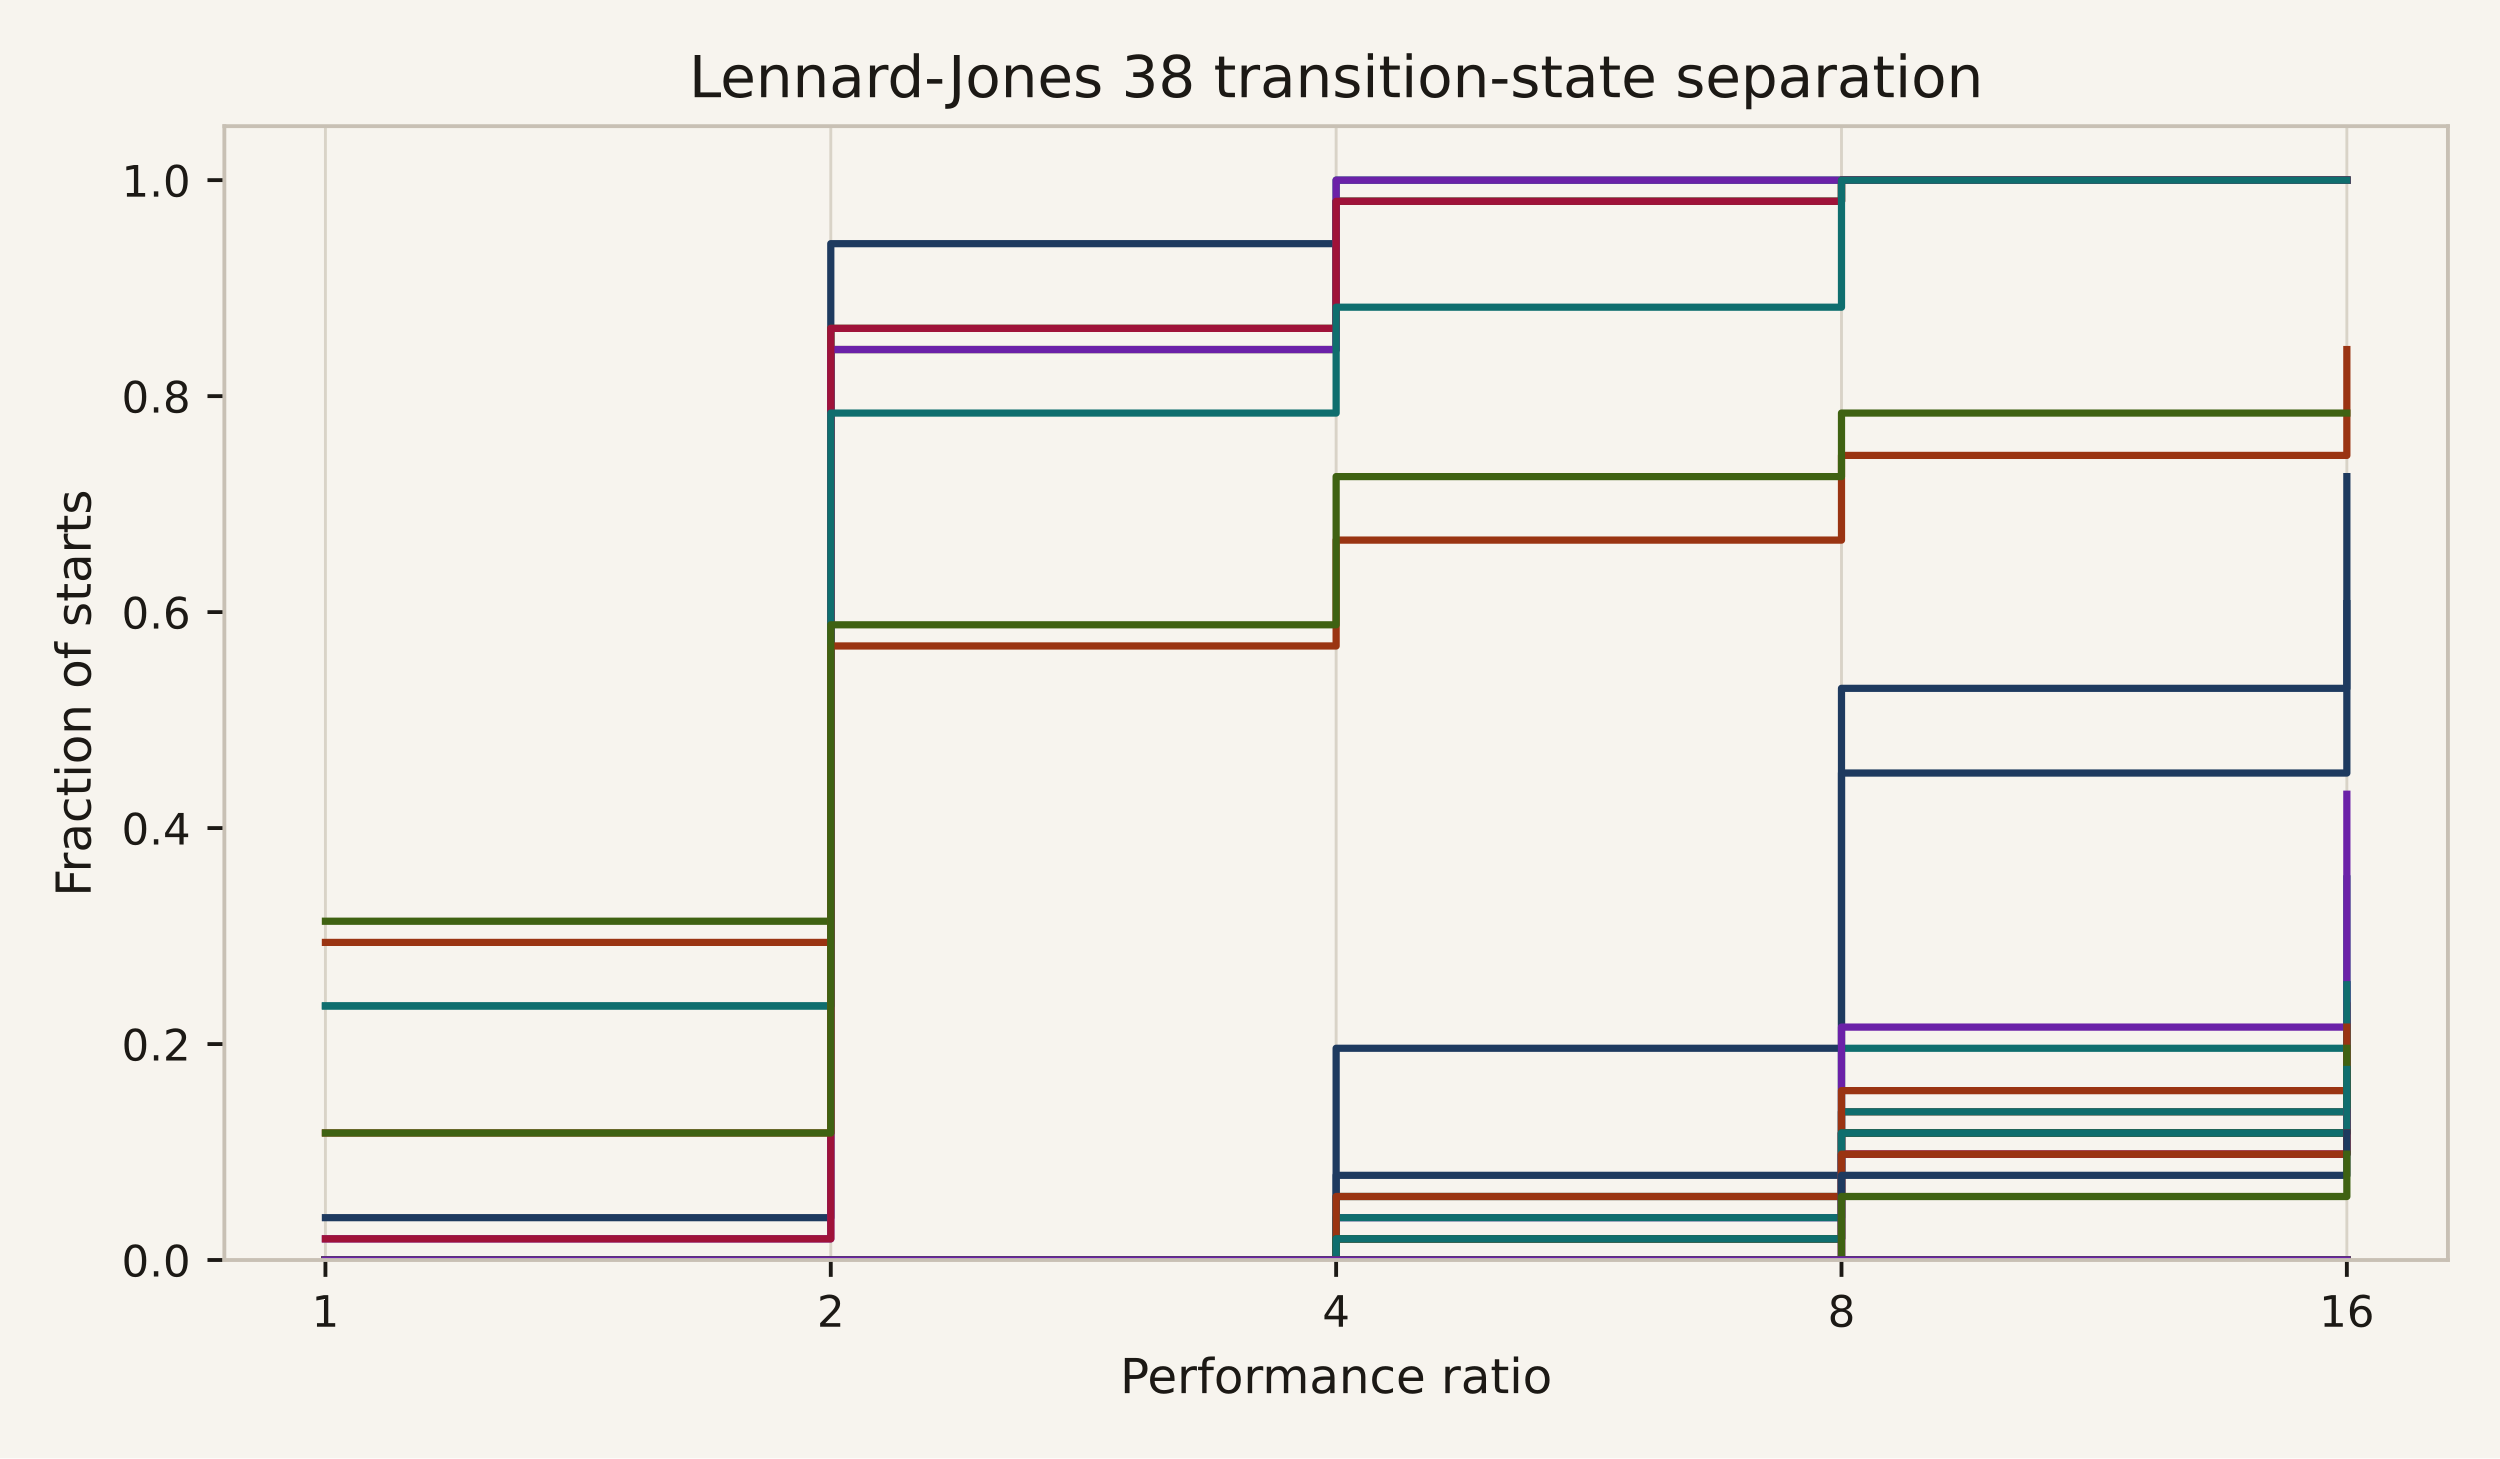
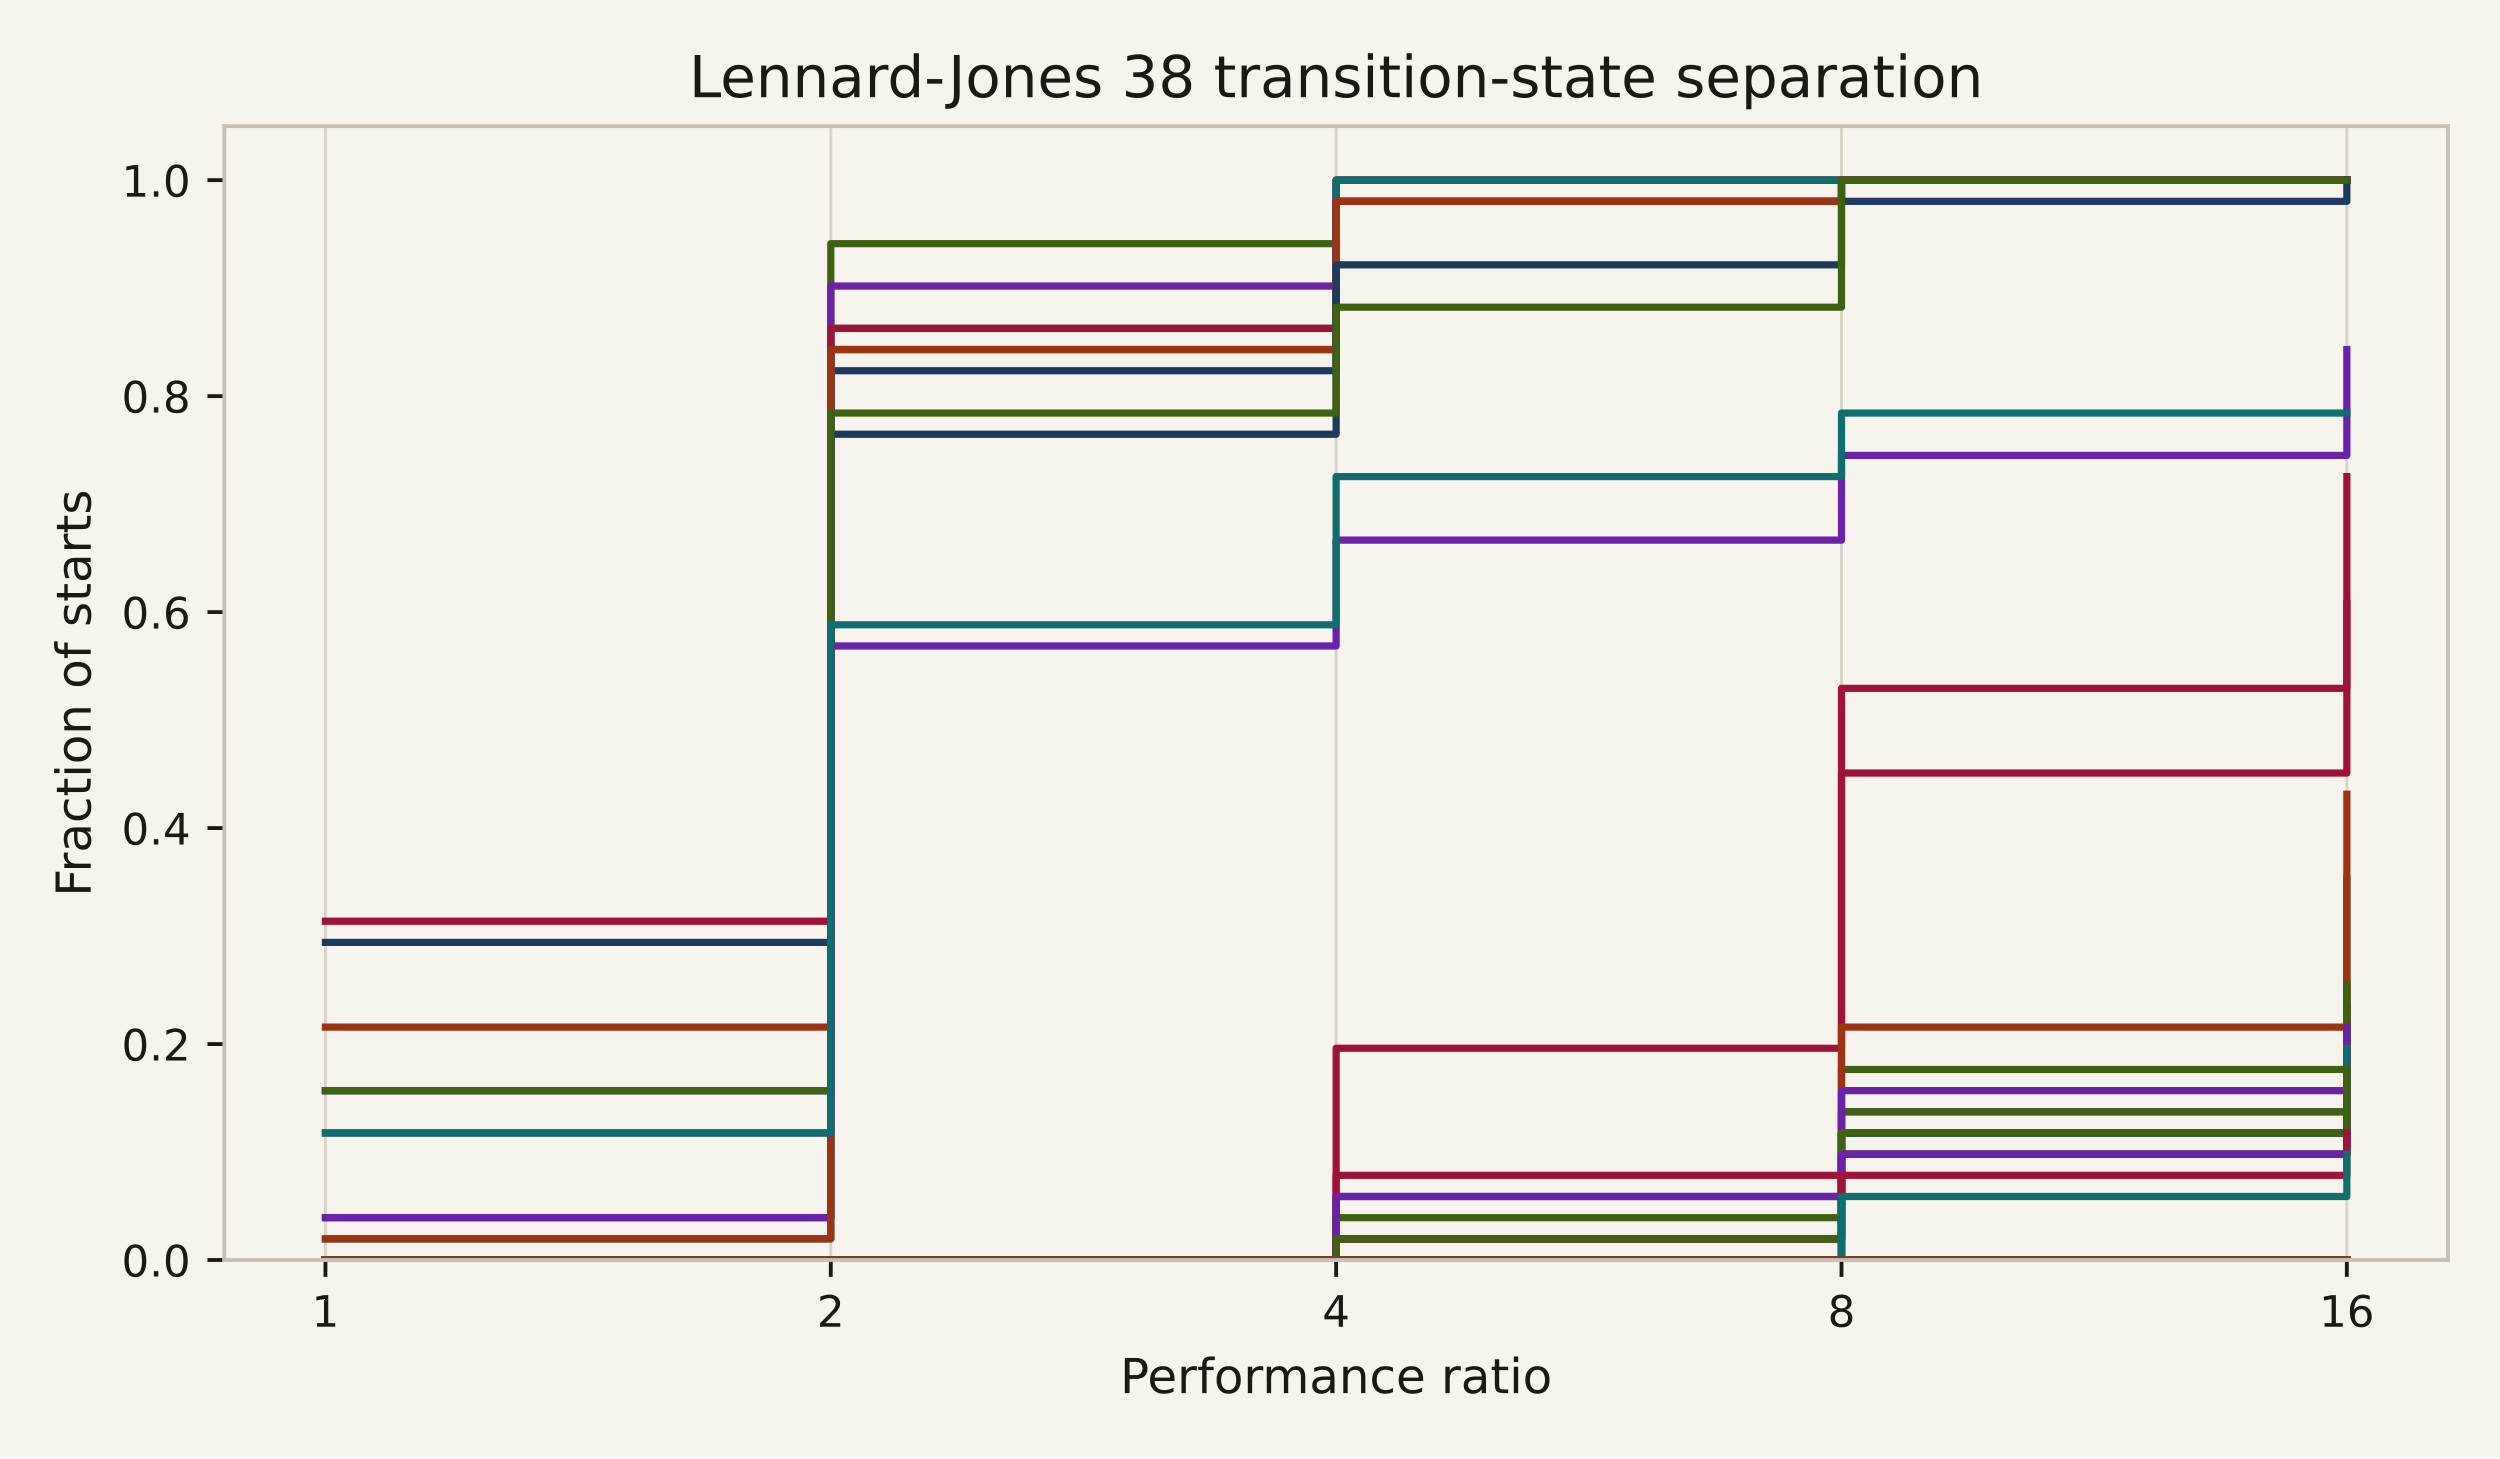
<svg xmlns="http://www.w3.org/2000/svg" xmlns:xlink="http://www.w3.org/1999/xlink" width="518.4pt" height="302.4pt" viewBox="0 0 518.4 302.4" version="1.1">
  <defs>
    <style type="text/css">*{stroke-linejoin: round; stroke-linecap: butt}</style>
  </defs>
  <g id="figure_1">
    <g id="patch_1">
      <path d="M 0 302.4  L 518.4 302.4  L 518.4 0  L 0 0  z " style="fill: #f7f4ee" />
    </g>
    <g id="axes_1">
      <g id="patch_2">
        <path d="M 46.522 261.278  L 507.6 261.278  L 507.6 26.16  L 46.522 26.16  z " style="fill: #f7f4ee" />
      </g>
      <g id="matplotlib.axis_1">
        <g id="xtick_1">
          <g id="line2d_1">
            <path d="M 67.48 261.278  L 67.48 26.16  " clip-path="url(#pdc0ee034fb)" style="fill: none; stroke: #d9d3c7; stroke-width: 0.6; stroke-linecap: square" />
          </g>
          <g id="line2d_2">
            <defs>
              <path id="m0617ce4a32" d="M 0 0  L 0 3.5  " style="stroke: #1c1915; stroke-width: 0.8" />
            </defs>
            <g>
              <use xlink:href="#m0617ce4a32" x="67.48" y="261.278" style="fill: #1c1915; stroke: #1c1915; stroke-width: 0.8" />
            </g>
          </g>
          <g id="text_1">
            <text style="font-size: 9px; font-family: 'DejaVu Sans', 'Bitstream Vera Sans', 'Computer Modern Sans Serif', 'Lucida Grande', 'Verdana', 'Geneva', 'Lucid', 'Arial', 'Helvetica', 'Avant Garde', sans-serif; text-anchor: middle; fill: #1c1915" x="67.48" y="275.116" transform="rotate(-0 67.48042 275.1155)">1</text>
          </g>
        </g>
        <g id="xtick_2">
          <g id="line2d_3">
            <path d="M 172.271 261.278  L 172.271 26.16  " clip-path="url(#pdc0ee034fb)" style="fill: none; stroke: #d9d3c7; stroke-width: 0.6; stroke-linecap: square" />
          </g>
          <g id="line2d_4">
            <g>
              <use xlink:href="#m0617ce4a32" x="172.271" y="261.278" style="fill: #1c1915; stroke: #1c1915; stroke-width: 0.8" />
            </g>
          </g>
          <g id="text_2">
            <text style="font-size: 9px; font-family: 'DejaVu Sans', 'Bitstream Vera Sans', 'Computer Modern Sans Serif', 'Lucida Grande', 'Verdana', 'Geneva', 'Lucid', 'Arial', 'Helvetica', 'Avant Garde', sans-serif; text-anchor: middle; fill: #1c1915" x="172.271" y="275.116" transform="rotate(-0 172.2708 275.1155)">2</text>
          </g>
        </g>
        <g id="xtick_3">
          <g id="line2d_5">
            <path d="M 277.061 261.278  L 277.061 26.16  " clip-path="url(#pdc0ee034fb)" style="fill: none; stroke: #d9d3c7; stroke-width: 0.6; stroke-linecap: square" />
          </g>
          <g id="line2d_6">
            <g>
              <use xlink:href="#m0617ce4a32" x="277.061" y="261.278" style="fill: #1c1915; stroke: #1c1915; stroke-width: 0.8" />
            </g>
          </g>
          <g id="text_3">
            <text style="font-size: 9px; font-family: 'DejaVu Sans', 'Bitstream Vera Sans', 'Computer Modern Sans Serif', 'Lucida Grande', 'Verdana', 'Geneva', 'Lucid', 'Arial', 'Helvetica', 'Avant Garde', sans-serif; text-anchor: middle; fill: #1c1915" x="277.061" y="275.116" transform="rotate(-0 277.0612 275.1155)">4</text>
          </g>
        </g>
        <g id="xtick_4">
          <g id="line2d_7">
            <path d="M 381.852 261.278  L 381.852 26.16  " clip-path="url(#pdc0ee034fb)" style="fill: none; stroke: #d9d3c7; stroke-width: 0.6; stroke-linecap: square" />
          </g>
          <g id="line2d_8">
            <g>
              <use xlink:href="#m0617ce4a32" x="381.852" y="261.278" style="fill: #1c1915; stroke: #1c1915; stroke-width: 0.8" />
            </g>
          </g>
          <g id="text_4">
            <text style="font-size: 9px; font-family: 'DejaVu Sans', 'Bitstream Vera Sans', 'Computer Modern Sans Serif', 'Lucida Grande', 'Verdana', 'Geneva', 'Lucid', 'Arial', 'Helvetica', 'Avant Garde', sans-serif; text-anchor: middle; fill: #1c1915" x="381.852" y="275.116" transform="rotate(-0 381.8515 275.1155)">8</text>
          </g>
        </g>
        <g id="xtick_5">
          <g id="line2d_9">
            <path d="M 486.642 261.278  L 486.642 26.16  " clip-path="url(#pdc0ee034fb)" style="fill: none; stroke: #d9d3c7; stroke-width: 0.6; stroke-linecap: square" />
          </g>
          <g id="line2d_10">
            <g>
              <use xlink:href="#m0617ce4a32" x="486.642" y="261.278" style="fill: #1c1915; stroke: #1c1915; stroke-width: 0.8" />
            </g>
          </g>
          <g id="text_5">
            <text style="font-size: 9px; font-family: 'DejaVu Sans', 'Bitstream Vera Sans', 'Computer Modern Sans Serif', 'Lucida Grande', 'Verdana', 'Geneva', 'Lucid', 'Arial', 'Helvetica', 'Avant Garde', sans-serif; text-anchor: middle; fill: #1c1915" x="486.642" y="275.116" transform="rotate(-0 486.6419 275.1155)">16</text>
          </g>
        </g>
        <g id="text_6">
          <text style="font-size: 10px; font-family: 'DejaVu Sans', 'Bitstream Vera Sans', 'Computer Modern Sans Serif', 'Lucida Grande', 'Verdana', 'Geneva', 'Lucid', 'Arial', 'Helvetica', 'Avant Garde', sans-serif; text-anchor: middle; fill: #1c1915" x="277.061" y="288.876" transform="rotate(-0 277.0612 288.8761)">Performance ratio</text>
        </g>
      </g>
      <g id="matplotlib.axis_2">
        <g id="ytick_1">
          <g id="line2d_11">
            <defs>
              <path id="m97dde00479" d="M 0 0  L -3.5 0  " style="stroke: #1c1915; stroke-width: 0.8" />
            </defs>
            <g>
              <use xlink:href="#m97dde00479" x="46.522" y="261.278" style="fill: #1c1915; stroke: #1c1915; stroke-width: 0.8" />
            </g>
          </g>
          <g id="text_7">
            <text style="font-size: 9px; font-family: 'DejaVu Sans', 'Bitstream Vera Sans', 'Computer Modern Sans Serif', 'Lucida Grande', 'Verdana', 'Geneva', 'Lucid', 'Arial', 'Helvetica', 'Avant Garde', sans-serif; text-anchor: end; fill: #1c1915" x="39.522" y="264.697" transform="rotate(-0 39.52234 264.6966)">0.0</text>
          </g>
        </g>
        <g id="ytick_2">
          <g id="line2d_12">
            <g>
              <use xlink:href="#m97dde00479" x="46.522" y="216.493" style="fill: #1c1915; stroke: #1c1915; stroke-width: 0.8" />
            </g>
          </g>
          <g id="text_8">
            <text style="font-size: 9px; font-family: 'DejaVu Sans', 'Bitstream Vera Sans', 'Computer Modern Sans Serif', 'Lucida Grande', 'Verdana', 'Geneva', 'Lucid', 'Arial', 'Helvetica', 'Avant Garde', sans-serif; text-anchor: end; fill: #1c1915" x="39.522" y="219.912" transform="rotate(-0 39.52234 219.9123)">0.2</text>
          </g>
        </g>
        <g id="ytick_3">
          <g id="line2d_13">
            <g>
              <use xlink:href="#m97dde00479" x="46.522" y="171.709" style="fill: #1c1915; stroke: #1c1915; stroke-width: 0.8" />
            </g>
          </g>
          <g id="text_9">
            <text style="font-size: 9px; font-family: 'DejaVu Sans', 'Bitstream Vera Sans', 'Computer Modern Sans Serif', 'Lucida Grande', 'Verdana', 'Geneva', 'Lucid', 'Arial', 'Helvetica', 'Avant Garde', sans-serif; text-anchor: end; fill: #1c1915" x="39.522" y="175.128" transform="rotate(-0 39.52234 175.128)">0.4</text>
          </g>
        </g>
        <g id="ytick_4">
          <g id="line2d_14">
            <g>
              <use xlink:href="#m97dde00479" x="46.522" y="126.925" style="fill: #1c1915; stroke: #1c1915; stroke-width: 0.8" />
            </g>
          </g>
          <g id="text_10">
            <text style="font-size: 9px; font-family: 'DejaVu Sans', 'Bitstream Vera Sans', 'Computer Modern Sans Serif', 'Lucida Grande', 'Verdana', 'Geneva', 'Lucid', 'Arial', 'Helvetica', 'Avant Garde', sans-serif; text-anchor: end; fill: #1c1915" x="39.522" y="130.344" transform="rotate(-0 39.52234 130.3437)">0.6</text>
          </g>
        </g>
        <g id="ytick_5">
          <g id="line2d_15">
            <g>
              <use xlink:href="#m97dde00479" x="46.522" y="82.14" style="fill: #1c1915; stroke: #1c1915; stroke-width: 0.8" />
            </g>
          </g>
          <g id="text_11">
            <text style="font-size: 9px; font-family: 'DejaVu Sans', 'Bitstream Vera Sans', 'Computer Modern Sans Serif', 'Lucida Grande', 'Verdana', 'Geneva', 'Lucid', 'Arial', 'Helvetica', 'Avant Garde', sans-serif; text-anchor: end; fill: #1c1915" x="39.522" y="85.559" transform="rotate(-0 39.52234 85.55934)">0.8</text>
          </g>
        </g>
        <g id="ytick_6">
          <g id="line2d_16">
            <g>
              <use xlink:href="#m97dde00479" x="46.522" y="37.356" style="fill: #1c1915; stroke: #1c1915; stroke-width: 0.8" />
            </g>
          </g>
          <g id="text_12">
            <text style="font-size: 9px; font-family: 'DejaVu Sans', 'Bitstream Vera Sans', 'Computer Modern Sans Serif', 'Lucida Grande', 'Verdana', 'Geneva', 'Lucid', 'Arial', 'Helvetica', 'Avant Garde', sans-serif; text-anchor: end; fill: #1c1915" x="39.522" y="40.775" transform="rotate(-0 39.52234 40.77502)">1.0</text>
          </g>
        </g>
        <g id="text_13">
          <text style="font-size: 10px; font-family: 'DejaVu Sans', 'Bitstream Vera Sans', 'Computer Modern Sans Serif', 'Lucida Grande', 'Verdana', 'Geneva', 'Lucid', 'Arial', 'Helvetica', 'Avant Garde', sans-serif; text-anchor: middle; fill: #1c1915" x="18.807" y="143.719" transform="rotate(-90 18.80719 143.7188)">Fraction of starts</text>
        </g>
      </g>
      <g id="line2d_17">
-         <path d="M 67.48 208.59  L 172.271 208.59  L 172.271 72.481  L 277.061 72.481  L 277.061 37.356  L 381.852 37.356  L 381.852 37.356  L 486.642 37.356  L 486.642 37.356  " clip-path="url(#pdc0ee034fb)" style="fill: none; stroke: #0f6e6e; stroke-width: 1.5; stroke-linecap: square" />
+         <path d="M 67.48 226.153  L 172.271 226.153  L 172.271 68.09  L 277.061 68.09  L 277.061 37.356  L 381.852 37.356  L 381.852 37.356  L 486.642 37.356  L 486.642 37.356  " clip-path="url(#pdc0ee034fb)" style="fill: none; stroke: #0f6e6e; stroke-width: 1.5; stroke-linecap: square" />
      </g>
      <g id="line2d_18">
-         <path d="M 67.48 195.418  L 172.271 195.418  L 172.271 72.481  L 277.061 72.481  L 277.061 41.747  L 381.852 41.747  L 381.852 37.356  L 486.642 37.356  L 486.642 37.356  " clip-path="url(#pdc0ee034fb)" style="fill: none; stroke: #9a3412; stroke-width: 1.5; stroke-linecap: square" />
+         <path d="M 67.48 212.981  L 172.271 212.981  L 172.271 72.481  L 277.061 72.481  L 277.061 37.356  L 381.852 37.356  L 381.852 37.356  L 486.642 37.356  L 486.642 37.356  " clip-path="url(#pdc0ee034fb)" style="fill: none; stroke: #9a3412; stroke-width: 1.5; stroke-linecap: square" />
      </g>
      <g id="line2d_19">
-         <path d="M 67.48 252.496  L 172.271 252.496  L 172.271 50.528  L 277.061 50.528  L 277.061 41.747  L 381.852 41.747  L 381.852 37.356  L 486.642 37.356  L 486.642 37.356  " clip-path="url(#pdc0ee034fb)" style="fill: none; stroke: #1e3a5f; stroke-width: 1.5; stroke-linecap: square" />
+         <path d="M 67.48 195.418  L 172.271 195.418  L 172.271 76.872  L 277.061 76.872  L 277.061 41.747  L 381.852 41.747  L 381.852 37.356  L 486.642 37.356  L 486.642 37.356  " clip-path="url(#pdc0ee034fb)" style="fill: none; stroke: #1e3a5f; stroke-width: 1.5; stroke-linecap: square" />
      </g>
      <g id="line2d_20">
-         <path d="M 67.48 191.028  L 172.271 191.028  L 172.271 68.09  L 277.061 68.09  L 277.061 41.747  L 381.852 41.747  L 381.852 37.356  L 486.642 37.356  L 486.642 37.356  " clip-path="url(#pdc0ee034fb)" style="fill: none; stroke: #3f6212; stroke-width: 1.5; stroke-linecap: square" />
+         <path d="M 67.48 252.496  L 172.271 252.496  L 172.271 50.528  L 277.061 50.528  L 277.061 41.747  L 381.852 41.747  L 381.852 37.356  L 486.642 37.356  L 486.642 37.356  " clip-path="url(#pdc0ee034fb)" style="fill: none; stroke: #3f6212; stroke-width: 1.5; stroke-linecap: square" />
      </g>
      <g id="line2d_21">
-         <path d="M 67.48 256.887  L 172.271 256.887  L 172.271 72.481  L 277.061 72.481  L 277.061 37.356  L 381.852 37.356  L 381.852 37.356  L 486.642 37.356  L 486.642 37.356  " clip-path="url(#pdc0ee034fb)" style="fill: none; stroke: #6b21a8; stroke-width: 1.5; stroke-linecap: square" />
+         <path d="M 67.48 252.496  L 172.271 252.496  L 172.271 59.309  L 277.061 59.309  L 277.061 37.356  L 381.852 37.356  L 381.852 37.356  L 486.642 37.356  L 486.642 37.356  " clip-path="url(#pdc0ee034fb)" style="fill: none; stroke: #6b21a8; stroke-width: 1.5; stroke-linecap: square" />
      </g>
      <g id="line2d_22">
-         <path d="M 67.48 256.887  L 172.271 256.887  L 172.271 68.09  L 277.061 68.09  L 277.061 41.747  L 381.852 41.747  L 381.852 37.356  L 486.642 37.356  L 486.642 37.356  " clip-path="url(#pdc0ee034fb)" style="fill: none; stroke: #9f1239; stroke-width: 1.5; stroke-linecap: square" />
+         <path d="M 67.48 191.028  L 172.271 191.028  L 172.271 68.09  L 277.061 68.09  L 277.061 41.747  L 381.852 41.747  L 381.852 37.356  L 486.642 37.356  L 486.642 37.356  " clip-path="url(#pdc0ee034fb)" style="fill: none; stroke: #9f1239; stroke-width: 1.5; stroke-linecap: square" />
      </g>
      <g id="line2d_23">
-         <path d="M 67.48 208.59  L 172.271 208.59  L 172.271 85.653  L 277.061 85.653  L 277.061 63.7  L 381.852 63.7  L 381.852 37.356  L 486.642 37.356  L 486.642 37.356  " clip-path="url(#pdc0ee034fb)" style="fill: none; stroke: #0f6e6e; stroke-width: 1.5; stroke-linecap: square" />
+         <path d="M 67.48 256.887  L 172.271 256.887  L 172.271 72.481  L 277.061 72.481  L 277.061 37.356  L 381.852 37.356  L 381.852 37.356  L 486.642 37.356  L 486.642 37.356  " clip-path="url(#pdc0ee034fb)" style="fill: none; stroke: #0f6e6e; stroke-width: 1.5; stroke-linecap: square" />
      </g>
      <g id="line2d_24">
-         <path d="M 67.48 234.934  L 172.271 234.934  L 172.271 133.95  L 277.061 133.95  L 277.061 111.997  L 381.852 111.997  L 381.852 94.434  L 486.642 94.434  L 486.642 72.481  " clip-path="url(#pdc0ee034fb)" style="fill: none; stroke: #9a3412; stroke-width: 1.5; stroke-linecap: square" />
+         <path d="M 67.48 256.887  L 172.271 256.887  L 172.271 72.481  L 277.061 72.481  L 277.061 41.747  L 381.852 41.747  L 381.852 37.356  L 486.642 37.356  L 486.642 37.356  " clip-path="url(#pdc0ee034fb)" style="fill: none; stroke: #9a3412; stroke-width: 1.5; stroke-linecap: square" />
      </g>
      <g id="line2d_25">
-         <path d="M 67.48 261.278  L 172.271 261.278  L 172.271 261.278  L 277.061 261.278  L 277.061 217.371  L 381.852 217.371  L 381.852 142.731  L 486.642 142.731  L 486.642 98.825  " clip-path="url(#pdc0ee034fb)" style="fill: none; stroke: #1e3a5f; stroke-width: 1.5; stroke-linecap: square" />
+         <path d="M 67.48 226.153  L 172.271 226.153  L 172.271 90.044  L 277.061 90.044  L 277.061 54.919  L 381.852 54.919  L 381.852 41.747  L 486.642 41.747  L 486.642 37.356  " clip-path="url(#pdc0ee034fb)" style="fill: none; stroke: #1e3a5f; stroke-width: 1.5; stroke-linecap: square" />
      </g>
      <g id="line2d_26">
-         <path d="M 67.48 261.278  L 172.271 261.278  L 172.271 261.278  L 277.061 261.278  L 277.061 261.278  L 381.852 261.278  L 381.852 261.278  L 486.642 261.278  L 486.642 261.278  " clip-path="url(#pdc0ee034fb)" style="fill: none; stroke: #3f6212; stroke-width: 1.5; stroke-linecap: square" />
+         <path d="M 67.48 226.153  L 172.271 226.153  L 172.271 85.653  L 277.061 85.653  L 277.061 63.7  L 381.852 63.7  L 381.852 37.356  L 486.642 37.356  L 486.642 37.356  " clip-path="url(#pdc0ee034fb)" style="fill: none; stroke: #3f6212; stroke-width: 1.5; stroke-linecap: square" />
      </g>
      <g id="line2d_27">
-         <path d="M 67.48 261.278  L 172.271 261.278  L 172.271 261.278  L 277.061 261.278  L 277.061 252.496  L 381.852 252.496  L 381.852 234.934  L 486.642 234.934  L 486.642 204.2  " clip-path="url(#pdc0ee034fb)" style="fill: none; stroke: #6b21a8; stroke-width: 1.5; stroke-linecap: square" />
+         <path d="M 67.48 234.934  L 172.271 234.934  L 172.271 133.95  L 277.061 133.95  L 277.061 111.997  L 381.852 111.997  L 381.852 94.434  L 486.642 94.434  L 486.642 72.481  " clip-path="url(#pdc0ee034fb)" style="fill: none; stroke: #6b21a8; stroke-width: 1.5; stroke-linecap: square" />
      </g>
      <g id="line2d_28">
-         <path d="M 67.48 261.278  L 172.271 261.278  L 172.271 261.278  L 277.061 261.278  L 277.061 256.887  L 381.852 256.887  L 381.852 234.934  L 486.642 234.934  L 486.642 208.59  " clip-path="url(#pdc0ee034fb)" style="fill: none; stroke: #9f1239; stroke-width: 1.5; stroke-linecap: square" />
+         <path d="M 67.48 261.278  L 172.271 261.278  L 172.271 261.278  L 277.061 261.278  L 277.061 217.371  L 381.852 217.371  L 381.852 142.731  L 486.642 142.731  L 486.642 98.825  " clip-path="url(#pdc0ee034fb)" style="fill: none; stroke: #9f1239; stroke-width: 1.5; stroke-linecap: square" />
      </g>
      <g id="line2d_29">
-         <path d="M 67.48 261.278  L 172.271 261.278  L 172.271 261.278  L 277.061 261.278  L 277.061 248.106  L 381.852 248.106  L 381.852 217.371  L 486.642 217.371  L 486.642 182.247  " clip-path="url(#pdc0ee034fb)" style="fill: none; stroke: #0f6e6e; stroke-width: 1.5; stroke-linecap: square" />
+         <path d="M 67.48 261.278  L 172.271 261.278  L 172.271 261.278  L 277.061 261.278  L 277.061 261.278  L 381.852 261.278  L 381.852 261.278  L 486.642 261.278  L 486.642 261.278  " clip-path="url(#pdc0ee034fb)" style="fill: none; stroke: #0f6e6e; stroke-width: 1.5; stroke-linecap: square" />
      </g>
      <g id="line2d_30">
-         <path d="M 67.48 261.278  L 172.271 261.278  L 172.271 261.278  L 277.061 261.278  L 277.061 256.887  L 381.852 256.887  L 381.852 230.543  L 486.642 230.543  L 486.642 208.59  " clip-path="url(#pdc0ee034fb)" style="fill: none; stroke: #9a3412; stroke-width: 1.5; stroke-linecap: square" />
+         <path d="M 67.48 261.278  L 172.271 261.278  L 172.271 261.278  L 277.061 261.278  L 277.061 256.887  L 381.852 256.887  L 381.852 234.934  L 486.642 234.934  L 486.642 204.2  " clip-path="url(#pdc0ee034fb)" style="fill: none; stroke: #9a3412; stroke-width: 1.5; stroke-linecap: square" />
      </g>
      <g id="line2d_31">
-         <path d="M 67.48 261.278  L 172.271 261.278  L 172.271 261.278  L 277.061 261.278  L 277.061 243.715  L 381.852 243.715  L 381.852 160.293  L 486.642 160.293  L 486.642 125.168  " clip-path="url(#pdc0ee034fb)" style="fill: none; stroke: #1e3a5f; stroke-width: 1.5; stroke-linecap: square" />
+         <path d="M 67.48 261.278  L 172.271 261.278  L 172.271 261.278  L 277.061 261.278  L 277.061 256.887  L 381.852 256.887  L 381.852 234.934  L 486.642 234.934  L 486.642 208.59  " clip-path="url(#pdc0ee034fb)" style="fill: none; stroke: #1e3a5f; stroke-width: 1.5; stroke-linecap: square" />
      </g>
      <g id="line2d_32">
-         <path d="M 67.48 234.934  L 172.271 234.934  L 172.271 129.559  L 277.061 129.559  L 277.061 98.825  L 381.852 98.825  L 381.852 85.653  L 486.642 85.653  L 486.642 85.653  " clip-path="url(#pdc0ee034fb)" style="fill: none; stroke: #3f6212; stroke-width: 1.5; stroke-linecap: square" />
+         <path d="M 67.48 261.278  L 172.271 261.278  L 172.271 261.278  L 277.061 261.278  L 277.061 248.106  L 381.852 248.106  L 381.852 221.762  L 486.642 221.762  L 486.642 182.247  " clip-path="url(#pdc0ee034fb)" style="fill: none; stroke: #3f6212; stroke-width: 1.5; stroke-linecap: square" />
      </g>
      <g id="line2d_33">
-         <path d="M 67.48 261.278  L 172.271 261.278  L 172.271 261.278  L 277.061 261.278  L 277.061 261.278  L 381.852 261.278  L 381.852 212.981  L 486.642 212.981  L 486.642 164.684  " clip-path="url(#pdc0ee034fb)" style="fill: none; stroke: #6b21a8; stroke-width: 1.5; stroke-linecap: square" />
+         <path d="M 67.48 261.278  L 172.271 261.278  L 172.271 261.278  L 277.061 261.278  L 277.061 256.887  L 381.852 256.887  L 381.852 230.543  L 486.642 230.543  L 486.642 208.59  " clip-path="url(#pdc0ee034fb)" style="fill: none; stroke: #6b21a8; stroke-width: 1.5; stroke-linecap: square" />
      </g>
      <g id="line2d_34">
-         <path d="M 67.48 261.278  L 172.271 261.278  L 172.271 261.278  L 277.061 261.278  L 277.061 261.278  L 381.852 261.278  L 381.852 261.278  L 486.642 261.278  L 486.642 261.278  " clip-path="url(#pdc0ee034fb)" style="fill: none; stroke: #9f1239; stroke-width: 1.5; stroke-linecap: square" />
+         <path d="M 67.48 261.278  L 172.271 261.278  L 172.271 261.278  L 277.061 261.278  L 277.061 243.715  L 381.852 243.715  L 381.852 160.293  L 486.642 160.293  L 486.642 125.168  " clip-path="url(#pdc0ee034fb)" style="fill: none; stroke: #9f1239; stroke-width: 1.5; stroke-linecap: square" />
      </g>
      <g id="line2d_35">
-         <path d="M 67.48 261.278  L 172.271 261.278  L 172.271 261.278  L 277.061 261.278  L 277.061 252.496  L 381.852 252.496  L 381.852 230.543  L 486.642 230.543  L 486.642 204.2  " clip-path="url(#pdc0ee034fb)" style="fill: none; stroke: #0f6e6e; stroke-width: 1.5; stroke-linecap: square" />
+         <path d="M 67.48 234.934  L 172.271 234.934  L 172.271 129.559  L 277.061 129.559  L 277.061 98.825  L 381.852 98.825  L 381.852 85.653  L 486.642 85.653  L 486.642 85.653  " clip-path="url(#pdc0ee034fb)" style="fill: none; stroke: #0f6e6e; stroke-width: 1.5; stroke-linecap: square" />
      </g>
      <g id="line2d_36">
-         <path d="M 67.48 261.278  L 172.271 261.278  L 172.271 261.278  L 277.061 261.278  L 277.061 248.106  L 381.852 248.106  L 381.852 226.153  L 486.642 226.153  L 486.642 212.981  " clip-path="url(#pdc0ee034fb)" style="fill: none; stroke: #9a3412; stroke-width: 1.5; stroke-linecap: square" />
+         <path d="M 67.48 261.278  L 172.271 261.278  L 172.271 261.278  L 277.061 261.278  L 277.061 261.278  L 381.852 261.278  L 381.852 212.981  L 486.642 212.981  L 486.642 164.684  " clip-path="url(#pdc0ee034fb)" style="fill: none; stroke: #9a3412; stroke-width: 1.5; stroke-linecap: square" />
      </g>
      <g id="line2d_37">
-         <path d="M 67.48 261.278  L 172.271 261.278  L 172.271 261.278  L 277.061 261.278  L 277.061 256.887  L 381.852 256.887  L 381.852 234.934  L 486.642 234.934  L 486.642 221.762  " clip-path="url(#pdc0ee034fb)" style="fill: none; stroke: #1e3a5f; stroke-width: 1.5; stroke-linecap: square" />
+         <path d="M 67.48 261.278  L 172.271 261.278  L 172.271 261.278  L 277.061 261.278  L 277.061 261.278  L 381.852 261.278  L 381.852 261.278  L 486.642 261.278  L 486.642 261.278  " clip-path="url(#pdc0ee034fb)" style="fill: none; stroke: #1e3a5f; stroke-width: 1.5; stroke-linecap: square" />
      </g>
      <g id="line2d_38">
-         <path d="M 67.48 261.278  L 172.271 261.278  L 172.271 261.278  L 277.061 261.278  L 277.061 256.887  L 381.852 256.887  L 381.852 234.934  L 486.642 234.934  L 486.642 217.371  " clip-path="url(#pdc0ee034fb)" style="fill: none; stroke: #3f6212; stroke-width: 1.5; stroke-linecap: square" />
+         <path d="M 67.48 261.278  L 172.271 261.278  L 172.271 261.278  L 277.061 261.278  L 277.061 252.496  L 381.852 252.496  L 381.852 230.543  L 486.642 230.543  L 486.642 204.2  " clip-path="url(#pdc0ee034fb)" style="fill: none; stroke: #3f6212; stroke-width: 1.5; stroke-linecap: square" />
      </g>
      <g id="line2d_39">
-         <path d="M 67.48 261.278  L 172.271 261.278  L 172.271 261.278  L 277.061 261.278  L 277.061 261.278  L 381.852 261.278  L 381.852 239.325  L 486.642 239.325  L 486.642 230.543  " clip-path="url(#pdc0ee034fb)" style="fill: none; stroke: #6b21a8; stroke-width: 1.5; stroke-linecap: square" />
+         <path d="M 67.48 261.278  L 172.271 261.278  L 172.271 261.278  L 277.061 261.278  L 277.061 248.106  L 381.852 248.106  L 381.852 226.153  L 486.642 226.153  L 486.642 212.981  " clip-path="url(#pdc0ee034fb)" style="fill: none; stroke: #6b21a8; stroke-width: 1.5; stroke-linecap: square" />
      </g>
      <g id="line2d_40">
-         <path d="M 67.48 261.278  L 172.271 261.278  L 172.271 261.278  L 277.061 261.278  L 277.061 261.278  L 381.852 261.278  L 381.852 239.325  L 486.642 239.325  L 486.642 230.543  " clip-path="url(#pdc0ee034fb)" style="fill: none; stroke: #9f1239; stroke-width: 1.5; stroke-linecap: square" />
+         <path d="M 67.48 261.278  L 172.271 261.278  L 172.271 261.278  L 277.061 261.278  L 277.061 256.887  L 381.852 256.887  L 381.852 234.934  L 486.642 234.934  L 486.642 221.762  " clip-path="url(#pdc0ee034fb)" style="fill: none; stroke: #9f1239; stroke-width: 1.5; stroke-linecap: square" />
      </g>
      <g id="line2d_41">
-         <path d="M 67.48 261.278  L 172.271 261.278  L 172.271 261.278  L 277.061 261.278  L 277.061 256.887  L 381.852 256.887  L 381.852 234.934  L 486.642 234.934  L 486.642 221.762  " clip-path="url(#pdc0ee034fb)" style="fill: none; stroke: #0f6e6e; stroke-width: 1.5; stroke-linecap: square" />
+         <path d="M 67.48 261.278  L 172.271 261.278  L 172.271 261.278  L 277.061 261.278  L 277.061 261.278  L 381.852 261.278  L 381.852 234.934  L 486.642 234.934  L 486.642 217.371  " clip-path="url(#pdc0ee034fb)" style="fill: none; stroke: #0f6e6e; stroke-width: 1.5; stroke-linecap: square" />
      </g>
      <g id="line2d_42">
-         <path d="M 67.48 261.278  L 172.271 261.278  L 172.271 261.278  L 277.061 261.278  L 277.061 261.278  L 381.852 261.278  L 381.852 239.325  L 486.642 239.325  L 486.642 234.934  " clip-path="url(#pdc0ee034fb)" style="fill: none; stroke: #9a3412; stroke-width: 1.5; stroke-linecap: square" />
+         <path d="M 67.48 261.278  L 172.271 261.278  L 172.271 261.278  L 277.061 261.278  L 277.061 261.278  L 381.852 261.278  L 381.852 239.325  L 486.642 239.325  L 486.642 230.543  " clip-path="url(#pdc0ee034fb)" style="fill: none; stroke: #9a3412; stroke-width: 1.5; stroke-linecap: square" />
      </g>
      <g id="line2d_43">
-         <path d="M 67.48 261.278  L 172.271 261.278  L 172.271 261.278  L 277.061 261.278  L 277.061 261.278  L 381.852 261.278  L 381.852 243.715  L 486.642 243.715  L 486.642 234.934  " clip-path="url(#pdc0ee034fb)" style="fill: none; stroke: #1e3a5f; stroke-width: 1.5; stroke-linecap: square" />
+         <path d="M 67.48 261.278  L 172.271 261.278  L 172.271 261.278  L 277.061 261.278  L 277.061 261.278  L 381.852 261.278  L 381.852 239.325  L 486.642 239.325  L 486.642 230.543  " clip-path="url(#pdc0ee034fb)" style="fill: none; stroke: #1e3a5f; stroke-width: 1.5; stroke-linecap: square" />
      </g>
      <g id="line2d_44">
-         <path d="M 67.48 261.278  L 172.271 261.278  L 172.271 261.278  L 277.061 261.278  L 277.061 261.278  L 381.852 261.278  L 381.852 248.106  L 486.642 248.106  L 486.642 239.325  " clip-path="url(#pdc0ee034fb)" style="fill: none; stroke: #3f6212; stroke-width: 1.5; stroke-linecap: square" />
+         <path d="M 67.48 261.278  L 172.271 261.278  L 172.271 261.278  L 277.061 261.278  L 277.061 256.887  L 381.852 256.887  L 381.852 234.934  L 486.642 234.934  L 486.642 221.762  " clip-path="url(#pdc0ee034fb)" style="fill: none; stroke: #3f6212; stroke-width: 1.5; stroke-linecap: square" />
      </g>
      <g id="line2d_45">
-         <path d="M 67.48 261.278  L 172.271 261.278  L 172.271 261.278  L 277.061 261.278  L 277.061 261.278  L 381.852 261.278  L 381.852 261.278  L 486.642 261.278  L 486.642 261.278  " clip-path="url(#pdc0ee034fb)" style="fill: none; stroke: #6b21a8; stroke-width: 1.5; stroke-linecap: square" />
+         <path d="M 67.48 261.278  L 172.271 261.278  L 172.271 261.278  L 277.061 261.278  L 277.061 261.278  L 381.852 261.278  L 381.852 239.325  L 486.642 239.325  L 486.642 234.934  " clip-path="url(#pdc0ee034fb)" style="fill: none; stroke: #6b21a8; stroke-width: 1.5; stroke-linecap: square" />
      </g>
      <g id="line2d_46">
-         <path d="M 67.48 261.278  L 172.271 261.278  L 172.271 261.278  L 277.061 261.278  L 277.061 261.278  L 381.852 261.278  L 381.852 261.278  L 486.642 261.278  L 486.642 261.278  " clip-path="url(#pdc0ee034fb)" style="fill: none; stroke: #9f1239; stroke-width: 1.5; stroke-linecap: square" />
+         <path d="M 67.48 261.278  L 172.271 261.278  L 172.271 261.278  L 277.061 261.278  L 277.061 261.278  L 381.852 261.278  L 381.852 243.715  L 486.642 243.715  L 486.642 234.934  " clip-path="url(#pdc0ee034fb)" style="fill: none; stroke: #9f1239; stroke-width: 1.5; stroke-linecap: square" />
      </g>
      <g id="line2d_47">
-         <path d="M 67.48 261.278  L 172.271 261.278  L 172.271 261.278  L 277.061 261.278  L 277.061 261.278  L 381.852 261.278  L 381.852 261.278  L 486.642 261.278  L 486.642 261.278  " clip-path="url(#pdc0ee034fb)" style="fill: none; stroke: #0f6e6e; stroke-width: 1.5; stroke-linecap: square" />
+         <path d="M 67.48 261.278  L 172.271 261.278  L 172.271 261.278  L 277.061 261.278  L 277.061 261.278  L 381.852 261.278  L 381.852 248.106  L 486.642 248.106  L 486.642 239.325  " clip-path="url(#pdc0ee034fb)" style="fill: none; stroke: #0f6e6e; stroke-width: 1.5; stroke-linecap: square" />
      </g>
      <g id="line2d_48">
        <path d="M 67.48 261.278  L 172.271 261.278  L 172.271 261.278  L 277.061 261.278  L 277.061 261.278  L 381.852 261.278  L 381.852 261.278  L 486.642 261.278  L 486.642 261.278  " clip-path="url(#pdc0ee034fb)" style="fill: none; stroke: #9a3412; stroke-width: 1.5; stroke-linecap: square" />
      </g>
      <g id="line2d_49">
        <path d="M 67.48 261.278  L 172.271 261.278  L 172.271 261.278  L 277.061 261.278  L 277.061 261.278  L 381.852 261.278  L 381.852 261.278  L 486.642 261.278  L 486.642 261.278  " clip-path="url(#pdc0ee034fb)" style="fill: none; stroke: #1e3a5f; stroke-width: 1.5; stroke-linecap: square" />
      </g>
      <g id="line2d_50">
        <path d="M 67.48 261.278  L 172.271 261.278  L 172.271 261.278  L 277.061 261.278  L 277.061 261.278  L 381.852 261.278  L 381.852 261.278  L 486.642 261.278  L 486.642 261.278  " clip-path="url(#pdc0ee034fb)" style="fill: none; stroke: #3f6212; stroke-width: 1.5; stroke-linecap: square" />
      </g>
      <g id="line2d_51">
        <path d="M 67.48 261.278  L 172.271 261.278  L 172.271 261.278  L 277.061 261.278  L 277.061 261.278  L 381.852 261.278  L 381.852 261.278  L 486.642 261.278  L 486.642 261.278  " clip-path="url(#pdc0ee034fb)" style="fill: none; stroke: #6b21a8; stroke-width: 1.5; stroke-linecap: square" />
+       </g>
+       <g id="line2d_52">
+         <path d="M 67.48 261.278  L 172.271 261.278  L 172.271 261.278  L 277.061 261.278  L 277.061 261.278  L 381.852 261.278  L 381.852 261.278  L 486.642 261.278  L 486.642 261.278  " clip-path="url(#pdc0ee034fb)" style="fill: none; stroke: #9f1239; stroke-width: 1.5; stroke-linecap: square" />
+       </g>
+       <g id="line2d_53">
+         <path d="M 67.48 261.278  L 172.271 261.278  L 172.271 261.278  L 277.061 261.278  L 277.061 261.278  L 381.852 261.278  L 381.852 261.278  L 486.642 261.278  L 486.642 261.278  " clip-path="url(#pdc0ee034fb)" style="fill: none; stroke: #0f6e6e; stroke-width: 1.5; stroke-linecap: square" />
+       </g>
+       <g id="line2d_54">
+         <path d="M 67.48 261.278  L 172.271 261.278  L 172.271 261.278  L 277.061 261.278  L 277.061 261.278  L 381.852 261.278  L 381.852 261.278  L 486.642 261.278  L 486.642 261.278  " clip-path="url(#pdc0ee034fb)" style="fill: none; stroke: #9a3412; stroke-width: 1.5; stroke-linecap: square" />
      </g>
      <g id="patch_3">
        <path d="M 46.522 261.278  L 46.522 26.16  " style="fill: none; stroke: #c8c0b4; stroke-width: 0.8; stroke-linejoin: miter; stroke-linecap: square" />
      </g>
      <g id="patch_4">
        <path d="M 507.6 261.278  L 507.6 26.16  " style="fill: none; stroke: #c8c0b4; stroke-width: 0.8; stroke-linejoin: miter; stroke-linecap: square" />
      </g>
      <g id="patch_5">
        <path d="M 46.522 261.278  L 507.6 261.278  " style="fill: none; stroke: #c8c0b4; stroke-width: 0.8; stroke-linejoin: miter; stroke-linecap: square" />
      </g>
      <g id="patch_6">
        <path d="M 46.522 26.16  L 507.6 26.16  " style="fill: none; stroke: #c8c0b4; stroke-width: 0.8; stroke-linejoin: miter; stroke-linecap: square" />
      </g>
      <g id="text_14">
        <text style="font-size: 12px; font-family: 'DejaVu Sans', 'Bitstream Vera Sans', 'Computer Modern Sans Serif', 'Lucida Grande', 'Verdana', 'Geneva', 'Lucid', 'Arial', 'Helvetica', 'Avant Garde', sans-serif; text-anchor: middle; fill: #1c1915" x="277.061" y="20.16" transform="rotate(-0 277.0612 20.16)">Lennard-Jones 38 transition-state separation</text>
      </g>
    </g>
  </g>
  <defs>
    <clipPath id="pdc0ee034fb">
      <rect x="46.522" y="26.16" width="461.078" height="235.118" />
    </clipPath>
  </defs>
</svg>
